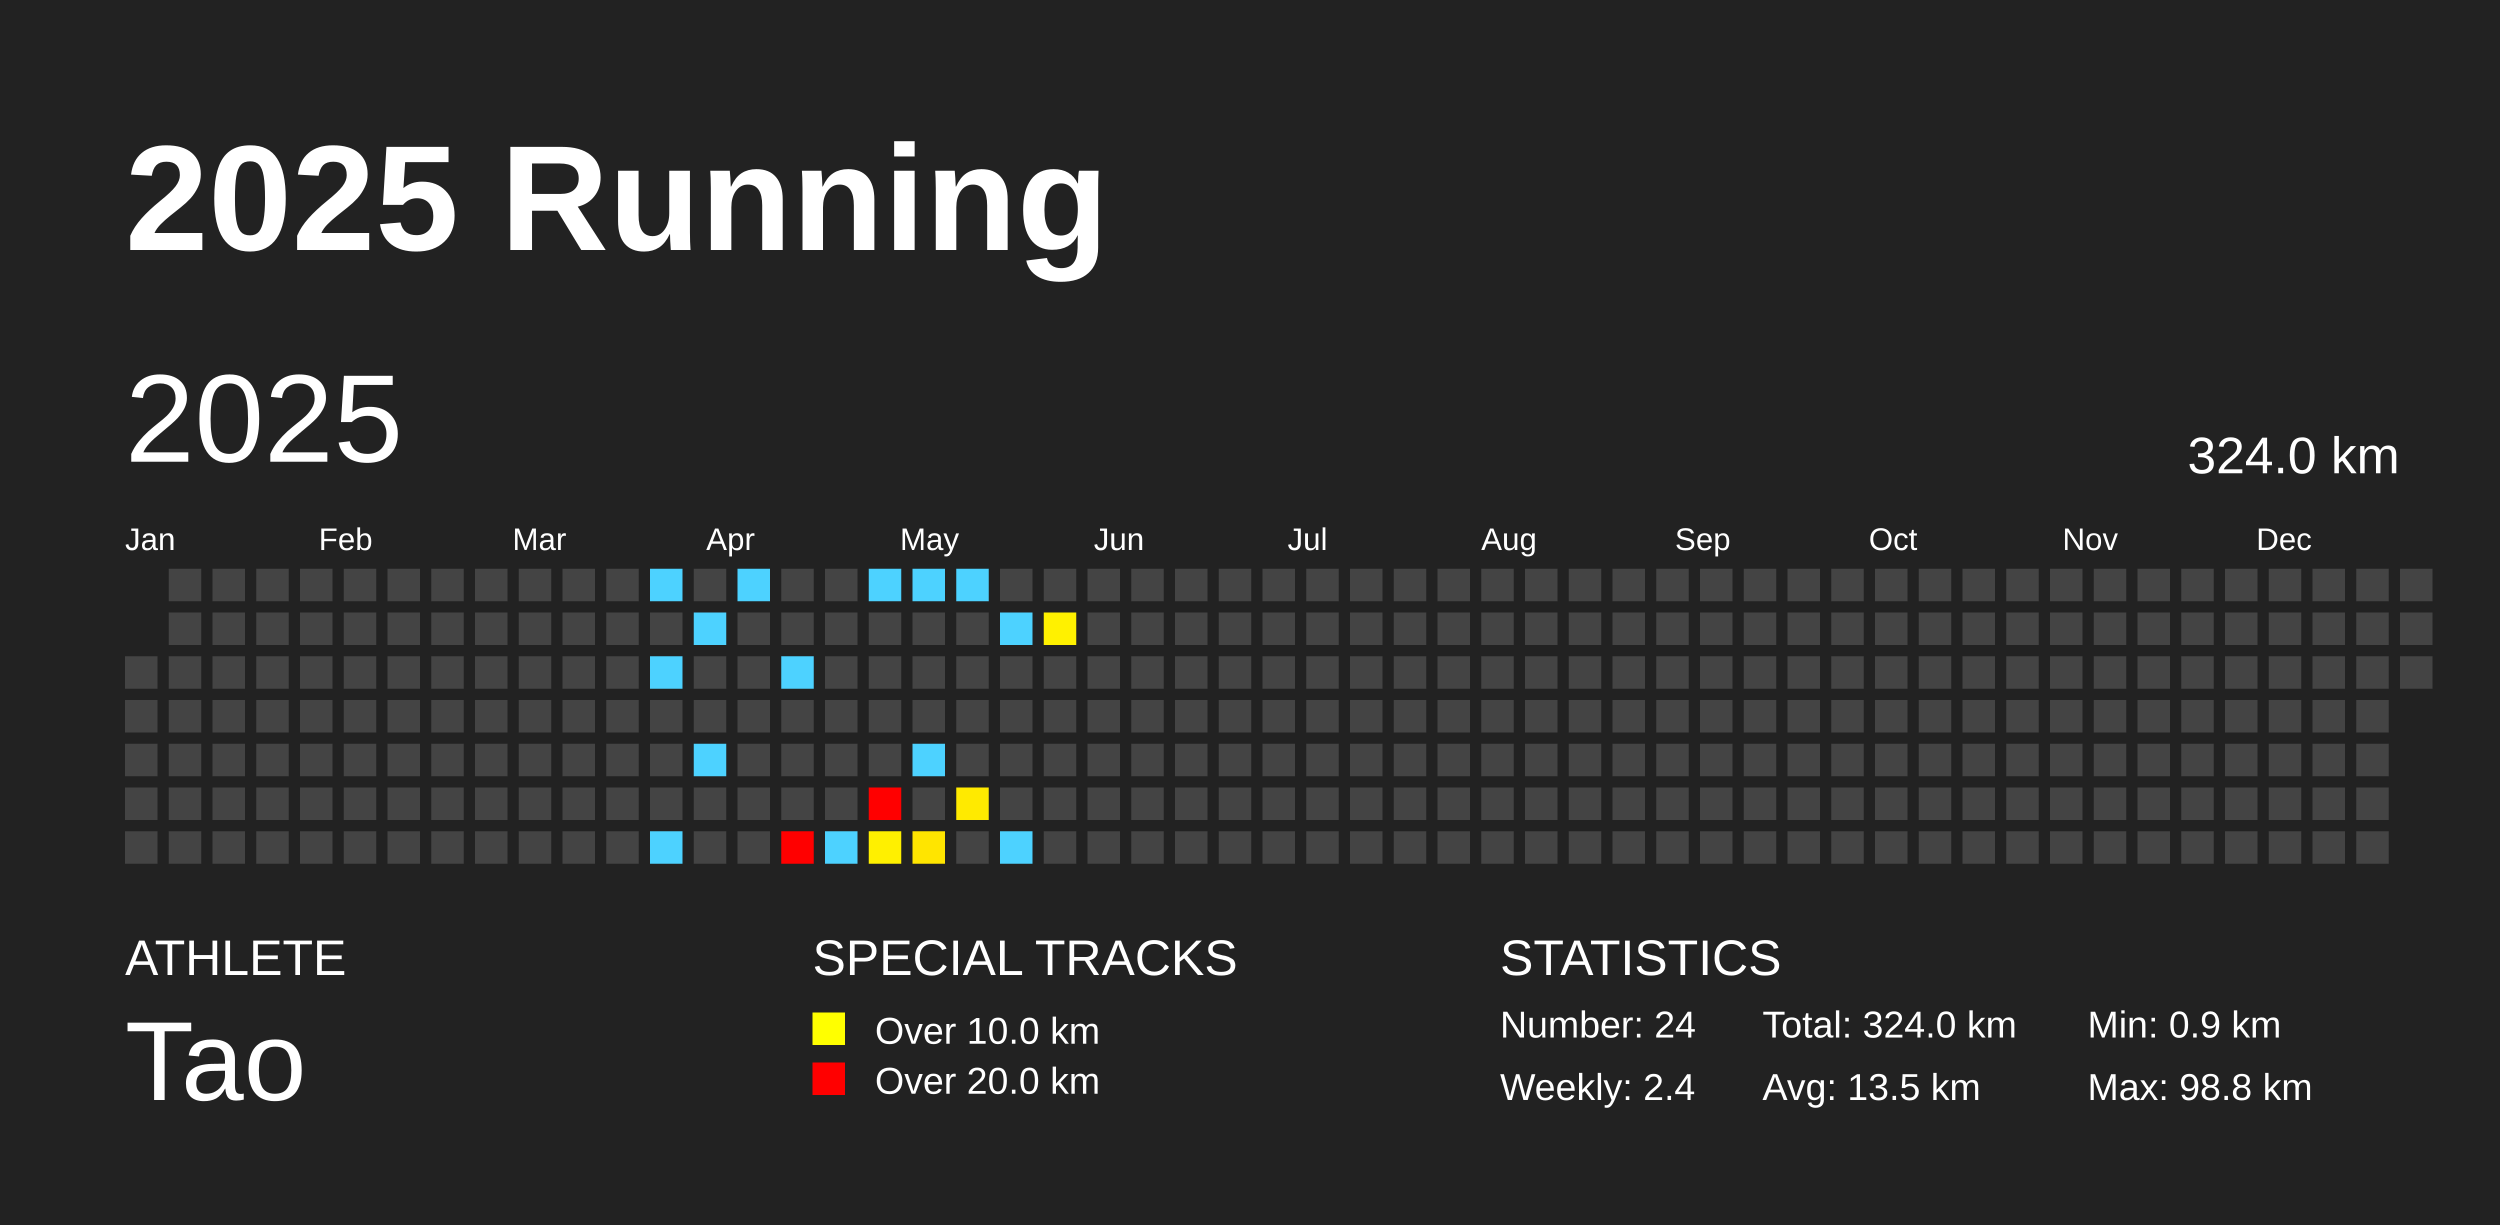
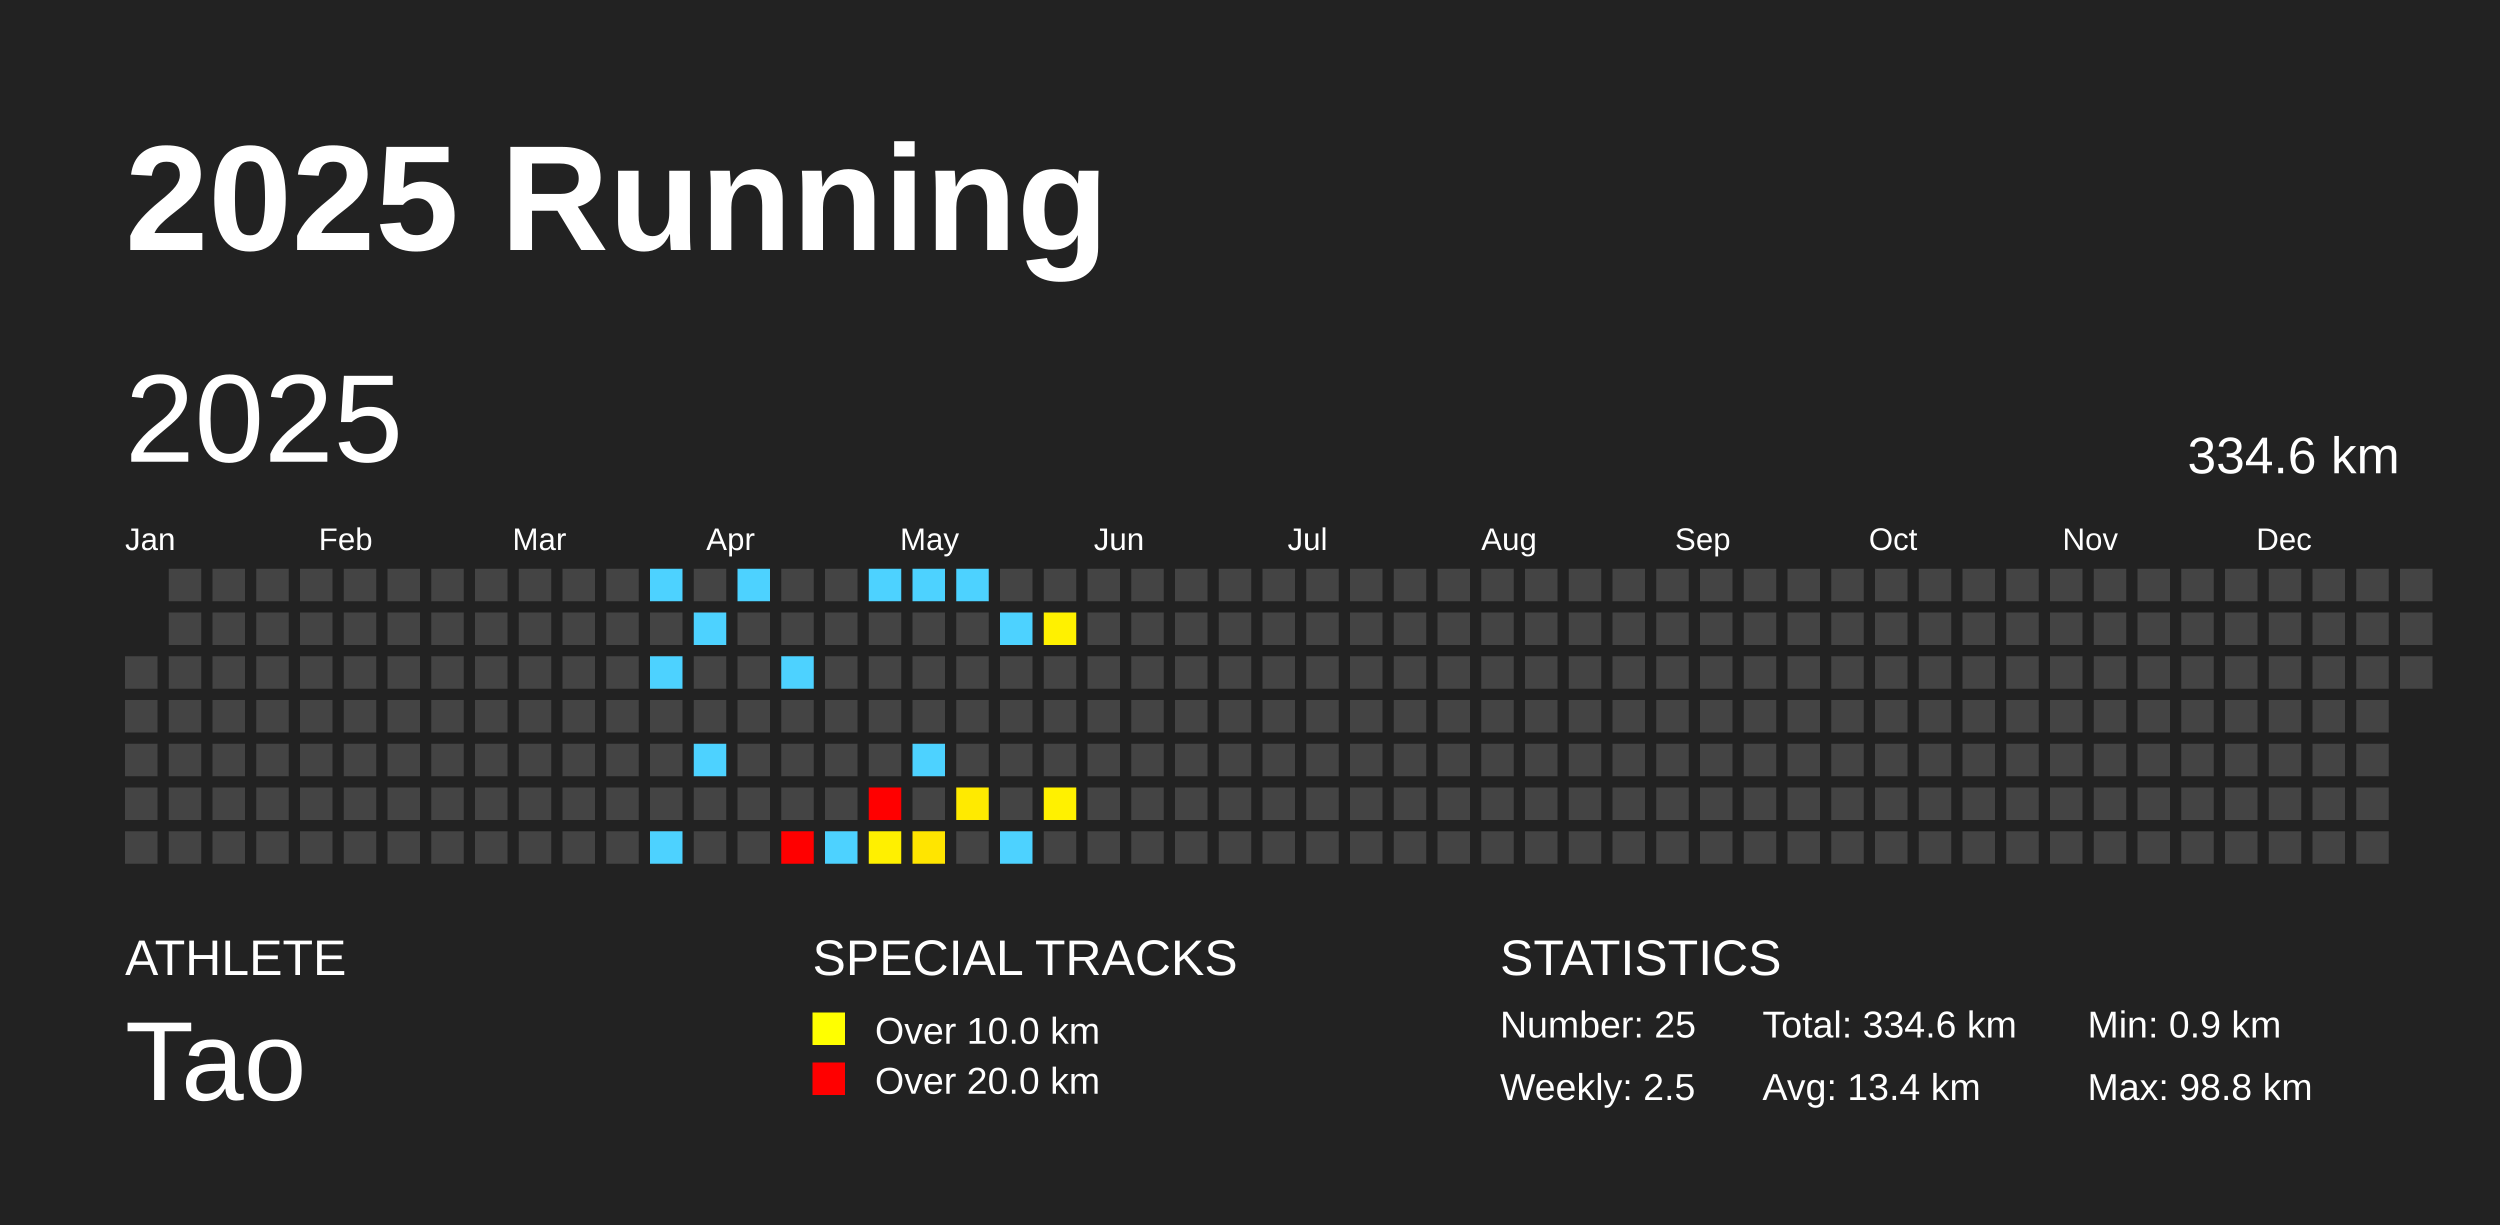
<svg xmlns="http://www.w3.org/2000/svg" baseProfile="full" height="98mm" version="1.1" viewBox="0,0,200,98" width="200mm">
  <defs />
  <rect fill="#222222" height="98" width="200" x="0" y="0" />
  <text fill="#FFFFFF" style="font-size:12px; font-family:Arial; font-weight:bold;" x="10" y="20">2025 Running</text>
  <text fill="#FFFFFF" style="font-size:4px; font-family:Arial" x="10" y="78">ATHLETE</text>
  <text fill="#FFFFFF" style="font-size:9px; font-family:Arial" x="10" y="88">Tao</text>
  <text fill="#FFFFFF" style="font-size:4px; font-family:Arial" x="65" y="78">SPECIAL TRACKS</text>
  <rect fill="yellow" height="2.6" width="2.6" x="65" y="81" />
  <text fill="#FFFFFF" style="font-size:3px; font-family:Arial" x="70" y="83.5">Over 10.0 km</text>
  <rect fill="red" height="2.6" width="2.6" x="65" y="85" />
  <text fill="#FFFFFF" style="font-size:3px; font-family:Arial" x="70" y="87.5">Over 20.0 km</text>
  <text fill="#FFFFFF" style="font-size:4px; font-family:Arial" x="120" y="78">STATISTICS</text>
-   <text fill="#FFFFFF" style="font-size:3px; font-family:Arial" x="120" y="83">Number: 24</text>
-   <text fill="#FFFFFF" style="font-size:3px; font-family:Arial" x="120" y="88">Weekly: 2.4</text>
-   <text fill="#FFFFFF" style="font-size:3px; font-family:Arial" x="141" y="83">Total: 324.0 km</text>
-   <text fill="#FFFFFF" style="font-size:3px; font-family:Arial" x="141" y="88">Avg: 13.5 km</text>
+   <text fill="#FFFFFF" style="font-size:3px; font-family:Arial" x="120" y="83">Number: 25</text>
+   <text fill="#FFFFFF" style="font-size:3px; font-family:Arial" x="120" y="88">Weekly: 2.5</text>
+   <text fill="#FFFFFF" style="font-size:3px; font-family:Arial" x="141" y="83">Total: 334.6 km</text>
+   <text fill="#FFFFFF" style="font-size:3px; font-family:Arial" x="141" y="88">Avg: 13.4 km</text>
  <text fill="#FFFFFF" style="font-size:3px; font-family:Arial" x="167" y="83">Min: 0.9 km</text>
  <text fill="#FFFFFF" style="font-size:3px; font-family:Arial" x="167" y="88">Max: 98.8 km</text>
  <text dominant-baseline="hanging" fill="#FFFFFF" style="font-size:10.0px; font-family:Arial;" x="10" y="30">2025</text>
-   <text dominant-baseline="hanging" fill="#FFFFFF" style="font-size:4.125px; font-family:Arial;" x="175" y="35">324.0 km</text>
+   <text dominant-baseline="hanging" fill="#FFFFFF" style="font-size:4.125px; font-family:Arial;" x="175" y="35">334.6 km</text>
  <text fill="#FFFFFF" style="font-size:2.5px; font-family:Arial" x="10.0" y="44">Jan</text>
  <text fill="#FFFFFF" style="font-size:2.5px; font-family:Arial" x="25.5" y="44">Feb</text>
  <text fill="#FFFFFF" style="font-size:2.5px; font-family:Arial" x="41.0" y="44">Mar</text>
  <text fill="#FFFFFF" style="font-size:2.5px; font-family:Arial" x="56.5" y="44">Apr</text>
  <text fill="#FFFFFF" style="font-size:2.5px; font-family:Arial" x="72.0" y="44">May</text>
  <text fill="#FFFFFF" style="font-size:2.5px; font-family:Arial" x="87.5" y="44">Jun</text>
  <text fill="#FFFFFF" style="font-size:2.5px; font-family:Arial" x="103.0" y="44">Jul</text>
  <text fill="#FFFFFF" style="font-size:2.5px; font-family:Arial" x="118.5" y="44">Aug</text>
  <text fill="#FFFFFF" style="font-size:2.5px; font-family:Arial" x="134.0" y="44">Sep</text>
  <text fill="#FFFFFF" style="font-size:2.5px; font-family:Arial" x="149.5" y="44">Oct</text>
  <text fill="#FFFFFF" style="font-size:2.5px; font-family:Arial" x="165.0" y="44">Nov</text>
  <text fill="#FFFFFF" style="font-size:2.5px; font-family:Arial" x="180.5" y="44">Dec</text>
  <rect fill="#444444" height="2.6" width="2.6" x="10.0" y="52.5" />
  <rect fill="#444444" height="2.6" width="2.6" x="10.0" y="56.0" />
  <rect fill="#444444" height="2.6" width="2.6" x="10.0" y="59.5" />
  <rect fill="#444444" height="2.6" width="2.6" x="10.0" y="63.0" />
  <rect fill="#444444" height="2.6" width="2.6" x="10.0" y="66.5" />
  <rect fill="#444444" height="2.6" width="2.6" x="13.5" y="45.5" />
  <rect fill="#444444" height="2.6" width="2.6" x="13.5" y="49.0" />
  <rect fill="#444444" height="2.6" width="2.6" x="13.5" y="52.5" />
  <rect fill="#444444" height="2.6" width="2.6" x="13.5" y="56.0" />
  <rect fill="#444444" height="2.6" width="2.6" x="13.5" y="59.5" />
  <rect fill="#444444" height="2.6" width="2.6" x="13.5" y="63.0" />
  <rect fill="#444444" height="2.6" width="2.6" x="13.5" y="66.5" />
  <rect fill="#444444" height="2.6" width="2.6" x="17.0" y="45.5" />
  <rect fill="#444444" height="2.6" width="2.6" x="17.0" y="49.0" />
  <rect fill="#444444" height="2.6" width="2.6" x="17.0" y="52.5" />
  <rect fill="#444444" height="2.6" width="2.6" x="17.0" y="56.0" />
  <rect fill="#444444" height="2.6" width="2.6" x="17.0" y="59.5" />
  <rect fill="#444444" height="2.6" width="2.6" x="17.0" y="63.0" />
  <rect fill="#444444" height="2.6" width="2.6" x="17.0" y="66.5" />
  <rect fill="#444444" height="2.6" width="2.6" x="20.5" y="45.5" />
  <rect fill="#444444" height="2.6" width="2.6" x="20.5" y="49.0" />
  <rect fill="#444444" height="2.6" width="2.6" x="20.5" y="52.5" />
  <rect fill="#444444" height="2.6" width="2.6" x="20.5" y="56.0" />
  <rect fill="#444444" height="2.6" width="2.6" x="20.5" y="59.5" />
  <rect fill="#444444" height="2.6" width="2.6" x="20.5" y="63.0" />
  <rect fill="#444444" height="2.6" width="2.6" x="20.5" y="66.5" />
  <rect fill="#444444" height="2.6" width="2.6" x="24.0" y="45.5" />
  <rect fill="#444444" height="2.6" width="2.6" x="24.0" y="49.0" />
  <rect fill="#444444" height="2.6" width="2.6" x="24.0" y="52.5" />
  <rect fill="#444444" height="2.6" width="2.6" x="24.0" y="56.0" />
  <rect fill="#444444" height="2.6" width="2.6" x="24.0" y="59.5" />
  <rect fill="#444444" height="2.6" width="2.6" x="24.0" y="63.0" />
  <rect fill="#444444" height="2.6" width="2.6" x="24.0" y="66.5" />
  <rect fill="#444444" height="2.6" width="2.6" x="27.5" y="45.5" />
  <rect fill="#444444" height="2.6" width="2.6" x="27.5" y="49.0" />
  <rect fill="#444444" height="2.6" width="2.6" x="27.5" y="52.5" />
  <rect fill="#444444" height="2.6" width="2.6" x="27.5" y="56.0" />
  <rect fill="#444444" height="2.6" width="2.6" x="27.5" y="59.5" />
  <rect fill="#444444" height="2.6" width="2.6" x="27.5" y="63.0" />
  <rect fill="#444444" height="2.6" width="2.6" x="27.5" y="66.5" />
  <rect fill="#444444" height="2.6" width="2.6" x="31.0" y="45.5" />
  <rect fill="#444444" height="2.6" width="2.6" x="31.0" y="49.0" />
  <rect fill="#444444" height="2.6" width="2.6" x="31.0" y="52.5" />
  <rect fill="#444444" height="2.6" width="2.6" x="31.0" y="56.0" />
  <rect fill="#444444" height="2.6" width="2.6" x="31.0" y="59.5" />
  <rect fill="#444444" height="2.6" width="2.6" x="31.0" y="63.0" />
  <rect fill="#444444" height="2.6" width="2.6" x="31.0" y="66.5" />
  <rect fill="#444444" height="2.6" width="2.6" x="34.5" y="45.5" />
  <rect fill="#444444" height="2.6" width="2.6" x="34.5" y="49.0" />
  <rect fill="#444444" height="2.6" width="2.6" x="34.5" y="52.5" />
  <rect fill="#444444" height="2.6" width="2.6" x="34.5" y="56.0" />
  <rect fill="#444444" height="2.6" width="2.6" x="34.5" y="59.5" />
  <rect fill="#444444" height="2.6" width="2.6" x="34.5" y="63.0" />
  <rect fill="#444444" height="2.6" width="2.6" x="34.5" y="66.5" />
  <rect fill="#444444" height="2.6" width="2.6" x="38.0" y="45.5" />
  <rect fill="#444444" height="2.6" width="2.6" x="38.0" y="49.0" />
  <rect fill="#444444" height="2.6" width="2.6" x="38.0" y="52.5" />
  <rect fill="#444444" height="2.6" width="2.6" x="38.0" y="56.0" />
  <rect fill="#444444" height="2.6" width="2.6" x="38.0" y="59.5" />
  <rect fill="#444444" height="2.6" width="2.6" x="38.0" y="63.0" />
  <rect fill="#444444" height="2.6" width="2.6" x="38.0" y="66.5" />
  <rect fill="#444444" height="2.6" width="2.6" x="41.5" y="45.5" />
  <rect fill="#444444" height="2.6" width="2.6" x="41.5" y="49.0" />
  <rect fill="#444444" height="2.6" width="2.6" x="41.5" y="52.5" />
  <rect fill="#444444" height="2.6" width="2.6" x="41.5" y="56.0" />
  <rect fill="#444444" height="2.6" width="2.6" x="41.5" y="59.5" />
  <rect fill="#444444" height="2.6" width="2.6" x="41.5" y="63.0" />
  <rect fill="#444444" height="2.6" width="2.6" x="41.5" y="66.5" />
  <rect fill="#444444" height="2.6" width="2.6" x="45.0" y="45.5" />
  <rect fill="#444444" height="2.6" width="2.6" x="45.0" y="49.0" />
  <rect fill="#444444" height="2.6" width="2.6" x="45.0" y="52.5" />
  <rect fill="#444444" height="2.6" width="2.6" x="45.0" y="56.0" />
  <rect fill="#444444" height="2.6" width="2.6" x="45.0" y="59.5" />
  <rect fill="#444444" height="2.6" width="2.6" x="45.0" y="63.0" />
  <rect fill="#444444" height="2.6" width="2.6" x="45.0" y="66.5" />
  <rect fill="#444444" height="2.6" width="2.6" x="48.5" y="45.5" />
  <rect fill="#444444" height="2.6" width="2.6" x="48.5" y="49.0" />
  <rect fill="#444444" height="2.6" width="2.6" x="48.5" y="52.5" />
  <rect fill="#444444" height="2.6" width="2.6" x="48.5" y="56.0" />
  <rect fill="#444444" height="2.6" width="2.6" x="48.5" y="59.5" />
  <rect fill="#444444" height="2.6" width="2.6" x="48.5" y="63.0" />
  <rect fill="#444444" height="2.6" width="2.6" x="48.5" y="66.5" />
  <rect fill="#4dd2ff" height="2.6" width="2.6" x="52.0" y="45.5" />
  <rect fill="#444444" height="2.6" width="2.6" x="52.0" y="49.0" />
  <rect fill="#4dd2ff" height="2.6" width="2.6" x="52.0" y="52.5" />
  <rect fill="#444444" height="2.6" width="2.6" x="52.0" y="56.0" />
  <rect fill="#444444" height="2.6" width="2.6" x="52.0" y="59.5" />
  <rect fill="#444444" height="2.6" width="2.6" x="52.0" y="63.0" />
  <rect fill="#4dd2ff" height="2.6" width="2.6" x="52.0" y="66.5" />
  <rect fill="#444444" height="2.6" width="2.6" x="55.5" y="45.5" />
  <rect fill="#4dd2ff" height="2.6" width="2.6" x="55.5" y="49.0" />
  <rect fill="#444444" height="2.6" width="2.6" x="55.5" y="52.5" />
  <rect fill="#444444" height="2.6" width="2.6" x="55.5" y="56.0" />
  <rect fill="#4dd2ff" height="2.6" width="2.6" x="55.5" y="59.5" />
  <rect fill="#444444" height="2.6" width="2.6" x="55.5" y="63.0" />
  <rect fill="#444444" height="2.6" width="2.6" x="55.5" y="66.5" />
  <rect fill="#4dd2ff" height="2.6" width="2.6" x="59.0" y="45.5" />
  <rect fill="#444444" height="2.6" width="2.6" x="59.0" y="49.0" />
  <rect fill="#444444" height="2.6" width="2.6" x="59.0" y="52.5" />
  <rect fill="#444444" height="2.6" width="2.6" x="59.0" y="56.0" />
  <rect fill="#444444" height="2.6" width="2.6" x="59.0" y="59.5" />
  <rect fill="#444444" height="2.6" width="2.6" x="59.0" y="63.0" />
  <rect fill="#444444" height="2.6" width="2.6" x="59.0" y="66.5" />
  <rect fill="#444444" height="2.6" width="2.6" x="62.5" y="45.5" />
  <rect fill="#444444" height="2.6" width="2.6" x="62.5" y="49.0" />
  <rect fill="#4dd2ff" height="2.6" width="2.6" x="62.5" y="52.5" />
  <rect fill="#444444" height="2.6" width="2.6" x="62.5" y="56.0" />
  <rect fill="#444444" height="2.6" width="2.6" x="62.5" y="59.5" />
  <rect fill="#444444" height="2.6" width="2.6" x="62.5" y="63.0" />
  <rect fill="red" height="2.6" width="2.6" x="62.5" y="66.5" />
  <rect fill="#444444" height="2.6" width="2.6" x="66.0" y="45.5" />
  <rect fill="#444444" height="2.6" width="2.6" x="66.0" y="49.0" />
  <rect fill="#444444" height="2.6" width="2.6" x="66.0" y="52.5" />
  <rect fill="#444444" height="2.6" width="2.6" x="66.0" y="56.0" />
  <rect fill="#444444" height="2.6" width="2.6" x="66.0" y="59.5" />
  <rect fill="#444444" height="2.6" width="2.6" x="66.0" y="63.0" />
  <rect fill="#4dd2ff" height="2.6" width="2.6" x="66.0" y="66.5" />
  <rect fill="#4dd2ff" height="2.6" width="2.6" x="69.5" y="45.5" />
  <rect fill="#444444" height="2.6" width="2.6" x="69.5" y="49.0" />
  <rect fill="#444444" height="2.6" width="2.6" x="69.5" y="52.5" />
  <rect fill="#444444" height="2.6" width="2.6" x="69.5" y="56.0" />
  <rect fill="#444444" height="2.6" width="2.6" x="69.5" y="59.5" />
  <rect fill="red" height="2.6" width="2.6" x="69.5" y="63.0" />
  <rect fill="#fff000" height="2.6" width="2.6" x="69.5" y="66.5" />
  <rect fill="#4dd2ff" height="2.6" width="2.6" x="73.0" y="45.5" />
  <rect fill="#444444" height="2.6" width="2.6" x="73.0" y="49.0" />
  <rect fill="#444444" height="2.6" width="2.6" x="73.0" y="52.5" />
  <rect fill="#444444" height="2.6" width="2.6" x="73.0" y="56.0" />
  <rect fill="#4dd2ff" height="2.6" width="2.6" x="73.0" y="59.5" />
  <rect fill="#444444" height="2.6" width="2.6" x="73.0" y="63.0" />
  <rect fill="#ffe500" height="2.6" width="2.6" x="73.0" y="66.5" />
  <rect fill="#4dd2ff" height="2.6" width="2.6" x="76.5" y="45.5" />
  <rect fill="#444444" height="2.6" width="2.6" x="76.5" y="49.0" />
  <rect fill="#444444" height="2.6" width="2.6" x="76.5" y="52.5" />
  <rect fill="#444444" height="2.6" width="2.6" x="76.5" y="56.0" />
  <rect fill="#444444" height="2.6" width="2.6" x="76.5" y="59.5" />
  <rect fill="#ffea00" height="2.6" width="2.6" x="76.5" y="63.0" />
  <rect fill="#444444" height="2.6" width="2.6" x="76.5" y="66.5" />
  <rect fill="#444444" height="2.6" width="2.6" x="80.0" y="45.5" />
  <rect fill="#4dd2ff" height="2.6" width="2.6" x="80.0" y="49.0" />
  <rect fill="#444444" height="2.6" width="2.6" x="80.0" y="52.5" />
  <rect fill="#444444" height="2.6" width="2.6" x="80.0" y="56.0" />
  <rect fill="#444444" height="2.6" width="2.6" x="80.0" y="59.5" />
  <rect fill="#444444" height="2.6" width="2.6" x="80.0" y="63.0" />
  <rect fill="#4dd2ff" height="2.6" width="2.6" x="80.0" y="66.5" />
  <rect fill="#444444" height="2.6" width="2.6" x="83.5" y="45.5" />
  <rect fill="#fff100" height="2.6" width="2.6" x="83.5" y="49.0" />
  <rect fill="#444444" height="2.6" width="2.6" x="83.5" y="52.5" />
  <rect fill="#444444" height="2.6" width="2.6" x="83.5" y="56.0" />
  <rect fill="#444444" height="2.6" width="2.6" x="83.5" y="59.5" />
-   <rect fill="#444444" height="2.6" width="2.6" x="83.5" y="63.0" />
+   <rect fill="#fff100" height="2.6" width="2.6" x="83.5" y="63.0" />
  <rect fill="#444444" height="2.6" width="2.6" x="83.5" y="66.5" />
  <rect fill="#444444" height="2.6" width="2.6" x="87.0" y="45.5" />
  <rect fill="#444444" height="2.6" width="2.6" x="87.0" y="49.0" />
  <rect fill="#444444" height="2.6" width="2.6" x="87.0" y="52.5" />
  <rect fill="#444444" height="2.6" width="2.6" x="87.0" y="56.0" />
  <rect fill="#444444" height="2.6" width="2.6" x="87.0" y="59.5" />
  <rect fill="#444444" height="2.6" width="2.6" x="87.0" y="63.0" />
  <rect fill="#444444" height="2.6" width="2.6" x="87.0" y="66.5" />
  <rect fill="#444444" height="2.6" width="2.6" x="90.5" y="45.5" />
  <rect fill="#444444" height="2.6" width="2.6" x="90.5" y="49.0" />
  <rect fill="#444444" height="2.6" width="2.6" x="90.5" y="52.5" />
  <rect fill="#444444" height="2.6" width="2.6" x="90.5" y="56.0" />
  <rect fill="#444444" height="2.6" width="2.6" x="90.5" y="59.5" />
  <rect fill="#444444" height="2.6" width="2.6" x="90.5" y="63.0" />
  <rect fill="#444444" height="2.6" width="2.6" x="90.5" y="66.5" />
  <rect fill="#444444" height="2.6" width="2.6" x="94.0" y="45.5" />
  <rect fill="#444444" height="2.6" width="2.6" x="94.0" y="49.0" />
  <rect fill="#444444" height="2.6" width="2.6" x="94.0" y="52.5" />
  <rect fill="#444444" height="2.6" width="2.6" x="94.0" y="56.0" />
  <rect fill="#444444" height="2.6" width="2.6" x="94.0" y="59.5" />
  <rect fill="#444444" height="2.6" width="2.6" x="94.0" y="63.0" />
  <rect fill="#444444" height="2.6" width="2.6" x="94.0" y="66.5" />
  <rect fill="#444444" height="2.6" width="2.6" x="97.5" y="45.5" />
  <rect fill="#444444" height="2.6" width="2.6" x="97.5" y="49.0" />
  <rect fill="#444444" height="2.6" width="2.6" x="97.5" y="52.5" />
  <rect fill="#444444" height="2.6" width="2.6" x="97.5" y="56.0" />
  <rect fill="#444444" height="2.6" width="2.6" x="97.5" y="59.5" />
  <rect fill="#444444" height="2.6" width="2.6" x="97.5" y="63.0" />
  <rect fill="#444444" height="2.6" width="2.6" x="97.5" y="66.5" />
  <rect fill="#444444" height="2.6" width="2.6" x="101.0" y="45.5" />
  <rect fill="#444444" height="2.6" width="2.6" x="101.0" y="49.0" />
  <rect fill="#444444" height="2.6" width="2.6" x="101.0" y="52.5" />
  <rect fill="#444444" height="2.6" width="2.6" x="101.0" y="56.0" />
  <rect fill="#444444" height="2.6" width="2.6" x="101.0" y="59.5" />
  <rect fill="#444444" height="2.6" width="2.6" x="101.0" y="63.0" />
  <rect fill="#444444" height="2.6" width="2.6" x="101.0" y="66.5" />
  <rect fill="#444444" height="2.6" width="2.6" x="104.5" y="45.5" />
  <rect fill="#444444" height="2.6" width="2.6" x="104.5" y="49.0" />
  <rect fill="#444444" height="2.6" width="2.6" x="104.5" y="52.5" />
  <rect fill="#444444" height="2.6" width="2.6" x="104.5" y="56.0" />
  <rect fill="#444444" height="2.6" width="2.6" x="104.5" y="59.5" />
  <rect fill="#444444" height="2.6" width="2.6" x="104.5" y="63.0" />
  <rect fill="#444444" height="2.6" width="2.6" x="104.5" y="66.5" />
  <rect fill="#444444" height="2.6" width="2.6" x="108.0" y="45.5" />
  <rect fill="#444444" height="2.6" width="2.6" x="108.0" y="49.0" />
  <rect fill="#444444" height="2.6" width="2.6" x="108.0" y="52.5" />
  <rect fill="#444444" height="2.6" width="2.6" x="108.0" y="56.0" />
  <rect fill="#444444" height="2.6" width="2.6" x="108.0" y="59.5" />
  <rect fill="#444444" height="2.6" width="2.6" x="108.0" y="63.0" />
  <rect fill="#444444" height="2.6" width="2.6" x="108.0" y="66.5" />
  <rect fill="#444444" height="2.6" width="2.6" x="111.5" y="45.5" />
  <rect fill="#444444" height="2.6" width="2.6" x="111.5" y="49.0" />
  <rect fill="#444444" height="2.6" width="2.6" x="111.5" y="52.5" />
  <rect fill="#444444" height="2.6" width="2.6" x="111.5" y="56.0" />
  <rect fill="#444444" height="2.6" width="2.6" x="111.5" y="59.5" />
  <rect fill="#444444" height="2.6" width="2.6" x="111.5" y="63.0" />
  <rect fill="#444444" height="2.6" width="2.6" x="111.5" y="66.5" />
  <rect fill="#444444" height="2.6" width="2.6" x="115.0" y="45.5" />
  <rect fill="#444444" height="2.6" width="2.6" x="115.0" y="49.0" />
  <rect fill="#444444" height="2.6" width="2.6" x="115.0" y="52.5" />
  <rect fill="#444444" height="2.6" width="2.6" x="115.0" y="56.0" />
  <rect fill="#444444" height="2.6" width="2.6" x="115.0" y="59.5" />
  <rect fill="#444444" height="2.6" width="2.6" x="115.0" y="63.0" />
  <rect fill="#444444" height="2.6" width="2.6" x="115.0" y="66.5" />
  <rect fill="#444444" height="2.6" width="2.6" x="118.5" y="45.5" />
  <rect fill="#444444" height="2.6" width="2.6" x="118.5" y="49.0" />
  <rect fill="#444444" height="2.6" width="2.6" x="118.5" y="52.5" />
  <rect fill="#444444" height="2.6" width="2.6" x="118.5" y="56.0" />
  <rect fill="#444444" height="2.6" width="2.6" x="118.5" y="59.5" />
  <rect fill="#444444" height="2.6" width="2.6" x="118.5" y="63.0" />
  <rect fill="#444444" height="2.6" width="2.6" x="118.5" y="66.5" />
  <rect fill="#444444" height="2.6" width="2.6" x="122.0" y="45.5" />
  <rect fill="#444444" height="2.6" width="2.6" x="122.0" y="49.0" />
  <rect fill="#444444" height="2.6" width="2.6" x="122.0" y="52.5" />
  <rect fill="#444444" height="2.6" width="2.6" x="122.0" y="56.0" />
  <rect fill="#444444" height="2.6" width="2.6" x="122.0" y="59.5" />
  <rect fill="#444444" height="2.6" width="2.6" x="122.0" y="63.0" />
  <rect fill="#444444" height="2.6" width="2.6" x="122.0" y="66.5" />
  <rect fill="#444444" height="2.6" width="2.6" x="125.5" y="45.5" />
  <rect fill="#444444" height="2.6" width="2.6" x="125.5" y="49.0" />
  <rect fill="#444444" height="2.6" width="2.6" x="125.5" y="52.5" />
  <rect fill="#444444" height="2.6" width="2.6" x="125.5" y="56.0" />
  <rect fill="#444444" height="2.6" width="2.6" x="125.5" y="59.5" />
  <rect fill="#444444" height="2.6" width="2.6" x="125.5" y="63.0" />
  <rect fill="#444444" height="2.6" width="2.6" x="125.5" y="66.5" />
  <rect fill="#444444" height="2.6" width="2.6" x="129.0" y="45.5" />
  <rect fill="#444444" height="2.6" width="2.6" x="129.0" y="49.0" />
  <rect fill="#444444" height="2.6" width="2.6" x="129.0" y="52.5" />
  <rect fill="#444444" height="2.6" width="2.6" x="129.0" y="56.0" />
  <rect fill="#444444" height="2.6" width="2.6" x="129.0" y="59.5" />
  <rect fill="#444444" height="2.6" width="2.6" x="129.0" y="63.0" />
  <rect fill="#444444" height="2.6" width="2.6" x="129.0" y="66.5" />
  <rect fill="#444444" height="2.6" width="2.6" x="132.5" y="45.5" />
  <rect fill="#444444" height="2.6" width="2.6" x="132.5" y="49.0" />
  <rect fill="#444444" height="2.6" width="2.6" x="132.5" y="52.5" />
  <rect fill="#444444" height="2.6" width="2.6" x="132.5" y="56.0" />
  <rect fill="#444444" height="2.6" width="2.6" x="132.5" y="59.5" />
  <rect fill="#444444" height="2.6" width="2.6" x="132.5" y="63.0" />
  <rect fill="#444444" height="2.6" width="2.6" x="132.5" y="66.5" />
  <rect fill="#444444" height="2.6" width="2.6" x="136.0" y="45.5" />
  <rect fill="#444444" height="2.6" width="2.6" x="136.0" y="49.0" />
  <rect fill="#444444" height="2.6" width="2.6" x="136.0" y="52.5" />
  <rect fill="#444444" height="2.6" width="2.6" x="136.0" y="56.0" />
  <rect fill="#444444" height="2.6" width="2.6" x="136.0" y="59.5" />
  <rect fill="#444444" height="2.6" width="2.6" x="136.0" y="63.0" />
  <rect fill="#444444" height="2.6" width="2.6" x="136.0" y="66.5" />
  <rect fill="#444444" height="2.6" width="2.6" x="139.5" y="45.5" />
  <rect fill="#444444" height="2.6" width="2.6" x="139.5" y="49.0" />
  <rect fill="#444444" height="2.6" width="2.6" x="139.5" y="52.5" />
  <rect fill="#444444" height="2.6" width="2.6" x="139.5" y="56.0" />
  <rect fill="#444444" height="2.6" width="2.6" x="139.5" y="59.5" />
  <rect fill="#444444" height="2.6" width="2.6" x="139.5" y="63.0" />
  <rect fill="#444444" height="2.6" width="2.6" x="139.5" y="66.5" />
  <rect fill="#444444" height="2.6" width="2.6" x="143.0" y="45.5" />
  <rect fill="#444444" height="2.6" width="2.6" x="143.0" y="49.0" />
  <rect fill="#444444" height="2.6" width="2.6" x="143.0" y="52.5" />
  <rect fill="#444444" height="2.6" width="2.6" x="143.0" y="56.0" />
  <rect fill="#444444" height="2.6" width="2.6" x="143.0" y="59.5" />
  <rect fill="#444444" height="2.6" width="2.6" x="143.0" y="63.0" />
  <rect fill="#444444" height="2.6" width="2.6" x="143.0" y="66.5" />
  <rect fill="#444444" height="2.6" width="2.6" x="146.5" y="45.5" />
  <rect fill="#444444" height="2.6" width="2.6" x="146.5" y="49.0" />
  <rect fill="#444444" height="2.6" width="2.6" x="146.5" y="52.5" />
  <rect fill="#444444" height="2.6" width="2.6" x="146.5" y="56.0" />
  <rect fill="#444444" height="2.6" width="2.6" x="146.5" y="59.5" />
  <rect fill="#444444" height="2.6" width="2.6" x="146.5" y="63.0" />
  <rect fill="#444444" height="2.6" width="2.6" x="146.5" y="66.5" />
  <rect fill="#444444" height="2.6" width="2.6" x="150.0" y="45.5" />
  <rect fill="#444444" height="2.6" width="2.6" x="150.0" y="49.0" />
  <rect fill="#444444" height="2.6" width="2.6" x="150.0" y="52.5" />
  <rect fill="#444444" height="2.6" width="2.6" x="150.0" y="56.0" />
  <rect fill="#444444" height="2.6" width="2.6" x="150.0" y="59.5" />
  <rect fill="#444444" height="2.6" width="2.6" x="150.0" y="63.0" />
  <rect fill="#444444" height="2.6" width="2.6" x="150.0" y="66.5" />
  <rect fill="#444444" height="2.6" width="2.6" x="153.5" y="45.5" />
  <rect fill="#444444" height="2.6" width="2.6" x="153.5" y="49.0" />
  <rect fill="#444444" height="2.6" width="2.6" x="153.5" y="52.5" />
  <rect fill="#444444" height="2.6" width="2.6" x="153.5" y="56.0" />
  <rect fill="#444444" height="2.6" width="2.6" x="153.5" y="59.5" />
  <rect fill="#444444" height="2.6" width="2.6" x="153.5" y="63.0" />
  <rect fill="#444444" height="2.6" width="2.6" x="153.5" y="66.5" />
  <rect fill="#444444" height="2.6" width="2.6" x="157.0" y="45.5" />
  <rect fill="#444444" height="2.6" width="2.6" x="157.0" y="49.0" />
  <rect fill="#444444" height="2.6" width="2.6" x="157.0" y="52.5" />
  <rect fill="#444444" height="2.6" width="2.6" x="157.0" y="56.0" />
  <rect fill="#444444" height="2.6" width="2.6" x="157.0" y="59.5" />
  <rect fill="#444444" height="2.6" width="2.6" x="157.0" y="63.0" />
  <rect fill="#444444" height="2.6" width="2.6" x="157.0" y="66.5" />
  <rect fill="#444444" height="2.6" width="2.6" x="160.5" y="45.5" />
  <rect fill="#444444" height="2.6" width="2.6" x="160.5" y="49.0" />
  <rect fill="#444444" height="2.6" width="2.6" x="160.5" y="52.5" />
  <rect fill="#444444" height="2.6" width="2.6" x="160.5" y="56.0" />
  <rect fill="#444444" height="2.6" width="2.6" x="160.5" y="59.5" />
  <rect fill="#444444" height="2.6" width="2.6" x="160.5" y="63.0" />
  <rect fill="#444444" height="2.6" width="2.6" x="160.5" y="66.5" />
  <rect fill="#444444" height="2.6" width="2.6" x="164.0" y="45.5" />
  <rect fill="#444444" height="2.6" width="2.6" x="164.0" y="49.0" />
  <rect fill="#444444" height="2.6" width="2.6" x="164.0" y="52.5" />
  <rect fill="#444444" height="2.6" width="2.6" x="164.0" y="56.0" />
  <rect fill="#444444" height="2.6" width="2.6" x="164.0" y="59.5" />
  <rect fill="#444444" height="2.6" width="2.6" x="164.0" y="63.0" />
  <rect fill="#444444" height="2.6" width="2.6" x="164.0" y="66.5" />
  <rect fill="#444444" height="2.6" width="2.6" x="167.5" y="45.5" />
  <rect fill="#444444" height="2.6" width="2.6" x="167.5" y="49.0" />
  <rect fill="#444444" height="2.6" width="2.6" x="167.5" y="52.5" />
  <rect fill="#444444" height="2.6" width="2.6" x="167.5" y="56.0" />
  <rect fill="#444444" height="2.6" width="2.6" x="167.5" y="59.5" />
  <rect fill="#444444" height="2.6" width="2.6" x="167.5" y="63.0" />
  <rect fill="#444444" height="2.6" width="2.6" x="167.5" y="66.5" />
  <rect fill="#444444" height="2.6" width="2.6" x="171.0" y="45.5" />
  <rect fill="#444444" height="2.6" width="2.6" x="171.0" y="49.0" />
  <rect fill="#444444" height="2.6" width="2.6" x="171.0" y="52.5" />
  <rect fill="#444444" height="2.6" width="2.6" x="171.0" y="56.0" />
  <rect fill="#444444" height="2.6" width="2.6" x="171.0" y="59.5" />
  <rect fill="#444444" height="2.6" width="2.6" x="171.0" y="63.0" />
  <rect fill="#444444" height="2.6" width="2.6" x="171.0" y="66.5" />
  <rect fill="#444444" height="2.6" width="2.6" x="174.5" y="45.5" />
  <rect fill="#444444" height="2.6" width="2.6" x="174.5" y="49.0" />
  <rect fill="#444444" height="2.6" width="2.6" x="174.5" y="52.5" />
  <rect fill="#444444" height="2.6" width="2.6" x="174.5" y="56.0" />
  <rect fill="#444444" height="2.6" width="2.6" x="174.5" y="59.5" />
  <rect fill="#444444" height="2.6" width="2.6" x="174.5" y="63.0" />
  <rect fill="#444444" height="2.6" width="2.6" x="174.5" y="66.5" />
  <rect fill="#444444" height="2.6" width="2.6" x="178.0" y="45.5" />
  <rect fill="#444444" height="2.6" width="2.6" x="178.0" y="49.0" />
  <rect fill="#444444" height="2.6" width="2.6" x="178.0" y="52.5" />
  <rect fill="#444444" height="2.6" width="2.6" x="178.0" y="56.0" />
  <rect fill="#444444" height="2.6" width="2.6" x="178.0" y="59.5" />
  <rect fill="#444444" height="2.6" width="2.6" x="178.0" y="63.0" />
  <rect fill="#444444" height="2.6" width="2.6" x="178.0" y="66.5" />
  <rect fill="#444444" height="2.6" width="2.6" x="181.5" y="45.5" />
  <rect fill="#444444" height="2.6" width="2.6" x="181.5" y="49.0" />
  <rect fill="#444444" height="2.6" width="2.6" x="181.5" y="52.5" />
  <rect fill="#444444" height="2.6" width="2.6" x="181.5" y="56.0" />
  <rect fill="#444444" height="2.6" width="2.6" x="181.5" y="59.5" />
  <rect fill="#444444" height="2.6" width="2.6" x="181.5" y="63.0" />
  <rect fill="#444444" height="2.6" width="2.6" x="181.5" y="66.5" />
  <rect fill="#444444" height="2.6" width="2.6" x="185.0" y="45.5" />
  <rect fill="#444444" height="2.6" width="2.6" x="185.0" y="49.0" />
  <rect fill="#444444" height="2.6" width="2.6" x="185.0" y="52.5" />
  <rect fill="#444444" height="2.6" width="2.6" x="185.0" y="56.0" />
  <rect fill="#444444" height="2.6" width="2.6" x="185.0" y="59.5" />
  <rect fill="#444444" height="2.6" width="2.6" x="185.0" y="63.0" />
  <rect fill="#444444" height="2.6" width="2.6" x="185.0" y="66.5" />
  <rect fill="#444444" height="2.6" width="2.6" x="188.5" y="45.5" />
  <rect fill="#444444" height="2.6" width="2.6" x="188.5" y="49.0" />
  <rect fill="#444444" height="2.6" width="2.6" x="188.5" y="52.5" />
  <rect fill="#444444" height="2.6" width="2.6" x="188.5" y="56.0" />
  <rect fill="#444444" height="2.6" width="2.6" x="188.5" y="59.5" />
  <rect fill="#444444" height="2.6" width="2.6" x="188.5" y="63.0" />
  <rect fill="#444444" height="2.6" width="2.6" x="188.5" y="66.5" />
  <rect fill="#444444" height="2.6" width="2.6" x="192.0" y="45.5" />
  <rect fill="#444444" height="2.6" width="2.6" x="192.0" y="49.0" />
  <rect fill="#444444" height="2.6" width="2.6" x="192.0" y="52.5" />
</svg>
